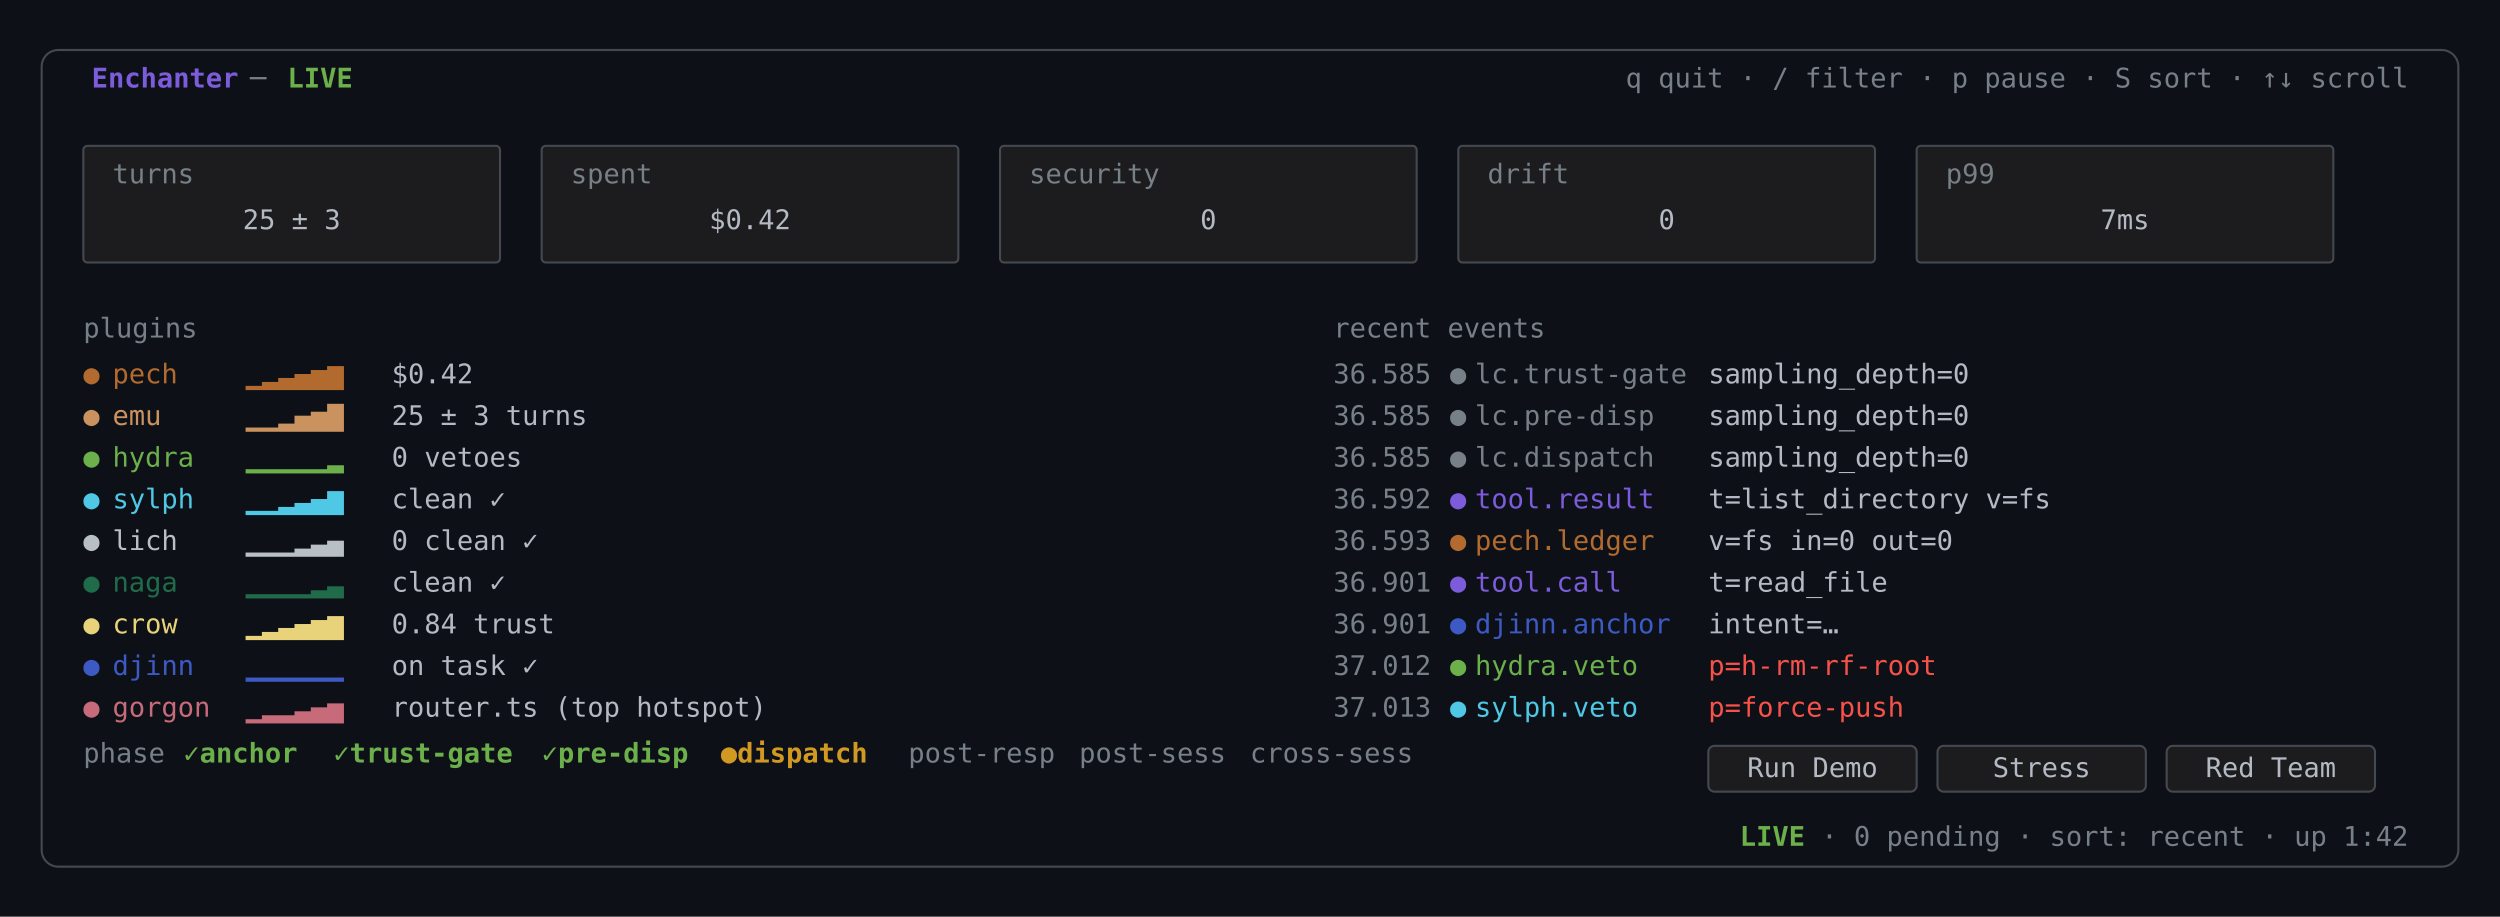
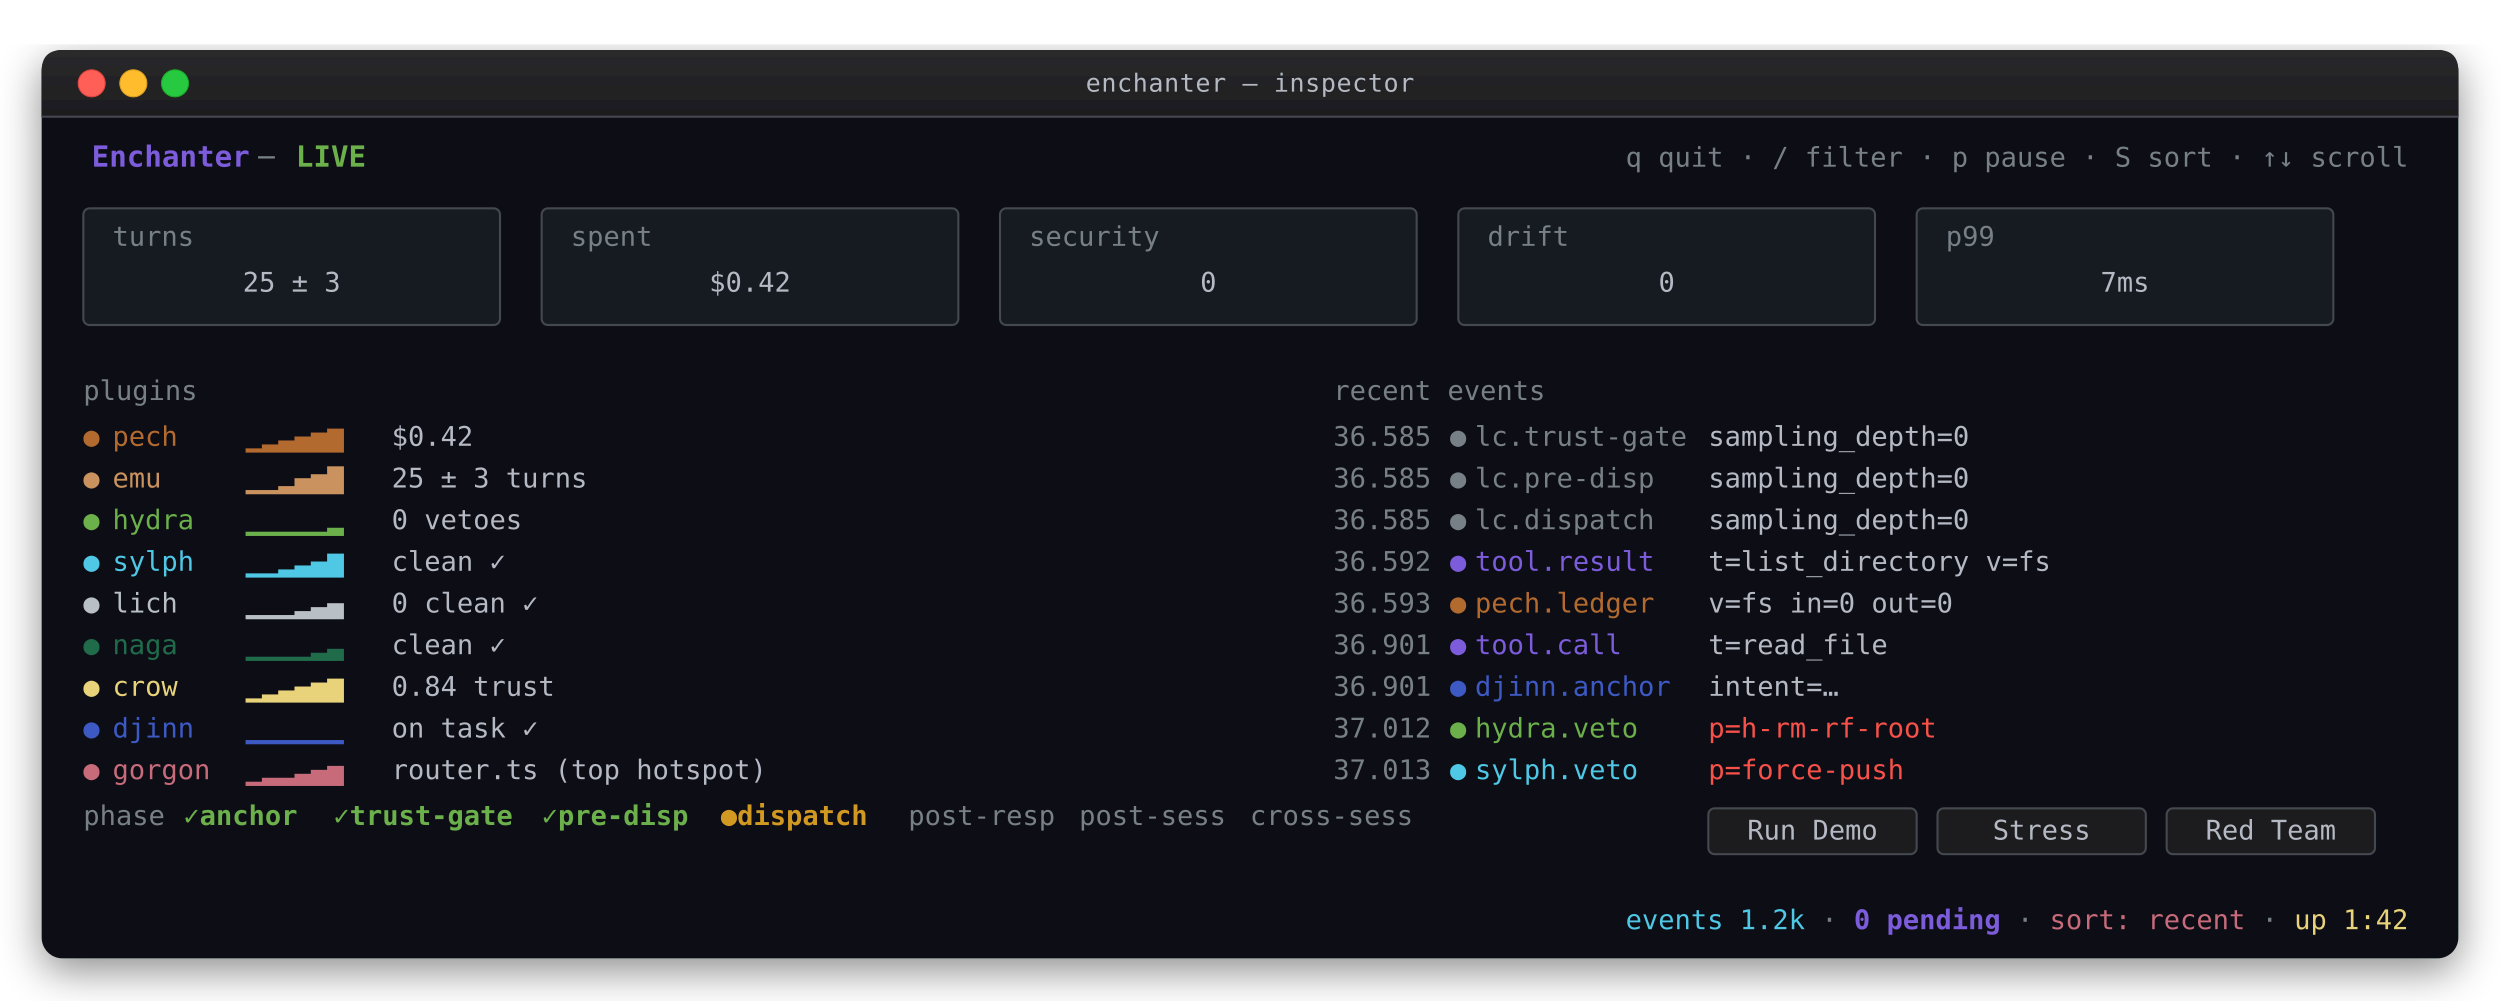
- <svg xmlns="http://www.w3.org/2000/svg" viewBox="0 0 1200 440" width="1200" height="440" role="img" aria-label="Enchanter — real-time MCP observability monitor" font-family="ui-monospace, SFMono-Regular, 'SF Mono', Menlo, Consolas, monospace" font-size="13">
+ <svg xmlns="http://www.w3.org/2000/svg" viewBox="0 0 1200 480" width="1200" height="480" role="img" aria-label="Enchanter — real-time MCP observability monitor" font-family="ui-monospace, SFMono-Regular, 'SF Mono', Menlo, Consolas, monospace" font-size="13">
+   <defs>
+     <filter id="shadow" x="-2%" y="-2%" width="104%" height="110%">
+       <feDropShadow dx="0" dy="6" stdDeviation="10" flood-color="#000" flood-opacity="0.45" />
+     </filter>
+     <linearGradient id="titleGrad" x1="0" y1="0" x2="0" y2="1">
+       <stop offset="0%" stop-color="#2a2a2c" />
+       <stop offset="100%" stop-color="#1c1c1e" />
+     </linearGradient>
+   </defs>
  <style>
    /* Match the TUI palette one-for-one */
-     .bg     { fill: #0d1117; }
-     .border { stroke: #44484f; fill: none; stroke-width: 1; }
    .label  { fill: #788087; }
    .body   { fill: #b4b9c3; }
    .amber  { fill: #d29922; font-weight: bold; }
    .red    { fill: #f85149; }
    .green  { fill: #6bb04a; font-weight: bold; }
    .violet { fill: #7c5cdb; font-weight: bold; }
+     .cyan   { fill: #4ec8e5; }
+     .magenta{ fill: #c76b7a; }
+     .gold   { fill: #e8d27a; }
    .pech   { fill: #b36a2e; }
    .emu    { fill: #c9925e; }
    .hydra  { fill: #6bb04a; }
    .sylph  { fill: #4ec8e5; }
    .lich   { fill: #b8bfc5; }
    .naga   { fill: #1f6b4a; }
    .crow   { fill: #e8d27a; }
    .djinn  { fill: #3d5ac4; }
    .gorgon { fill: #c76b7a; }
    .wixie  { fill: #7c5cdb; }
+     .titlebar-text { fill: #b4b9c3; letter-spacing: 0.3px; }

-     /* Pure-CSS hover: cards and buttons grow when you point at them.
-        Visible when the SVG is opened directly (or via &lt;object&gt;); README's
-        &lt;img&gt; tag won't propagate pointer events into the SVG, but the
-        click-through to docs/index.html does. */
-     .card, .btn { transition: transform 0.18s ease-out; transform-box: fill-box; transform-origin: center; cursor: pointer; }
+     /* Card + button hover-grow. Note: only fires when the SVG is loaded
+        directly (open hero.svg in a tab) — README's &lt;img&gt; embedding does
+        not forward pointer events into the SVG. */
+     .card, .btn {
+       transition: transform 0.18s ease-out;
+       transform-box: fill-box;
+       transform-origin: center;
+       cursor: pointer;
+     }
    .card:hover { transform: scale(1.06); }
    .btn:hover  { transform: scale(1.10); }
    .btn-bg     { fill: #1c1c1e; stroke: #44484f; stroke-width: 1; }
    .btn:hover .btn-bg { stroke: #7c5cdb; }
+     .card-bg    { fill: #161b22; stroke: #44484f; stroke-width: 1; }

-     /* LIVE blink — 700ms on/off */
-     .blink { animation: blink 1.4s steps(2, jump-none) infinite; }
-     @keyframes blink { 0%, 49% { opacity: 1; } 50%, 100% { opacity: 0; } }
+     /* Slow LIVE fade — 2s, ease in and out, opacity 1 -&gt; 0 -&gt; 1 */
+     .blink { animation: blink 2.0s ease-in-out infinite; }
+     @keyframes blink {
+       0%, 100% { opacity: 1; }
+       50%      { opacity: 0; }
+     }

-     /* Active phase pulse */
-     .phase-active { animation: pulse 1.6s ease-in-out infinite; }
-     @keyframes pulse { 0%, 100% { opacity: 0.6; } 50% { opacity: 1; } }
+     /* Active phase pulse — slower, more breath */
+     .phase-active { animation: pulse 2.4s ease-in-out infinite; }
+     @keyframes pulse { 0%, 100% { opacity: 0.55; } 50% { opacity: 1; } }
  </style>
-   <rect class="bg" width="1200" height="440" />
-   <rect x="20" y="24" width="1160" height="392" rx="8" ry="8" class="border" />
-   <text x="44" y="42" class="violet">Enchanter</text>
-   <text x="120" y="42" class="label">─</text>
-   <text x="138" y="42" class="green blink">LIVE</text>
-   <text x="1156" y="42" text-anchor="end" class="label">q quit · / filter · p pause · S sort · ↑↓ scroll</text>
-   <g transform="translate(40, 70)">
+   <g filter="url(#shadow)">
+     <rect x="20" y="24" width="1160" height="436" rx="10" ry="10" fill="#0d1117" />
+     <path d="M20,34 Q20,24 30,24 L1170,24 Q1180,24 1180,34 L1180,56 L20,56 Z" fill="url(#titleGrad)" />
+     <line x1="20" y1="56" x2="1180" y2="56" stroke="#44484f" stroke-width="1" />
+     <circle cx="44" cy="40" r="6.5" fill="#ff5f56" stroke="#e0443e" stroke-width="0.5" />
+     <circle cx="64" cy="40" r="6.5" fill="#ffbd2e" stroke="#dea123" stroke-width="0.5" />
+     <circle cx="84" cy="40" r="6.5" fill="#27c93f" stroke="#1aab29" stroke-width="0.5" />
+     <text x="600" y="44" text-anchor="middle" class="titlebar-text" font-size="12">enchanter — inspector</text>
+   </g>
+   <g transform="translate(0, 30)">
+     <text x="44" y="50" class="violet" font-size="14">Enchanter</text>
+     <text x="124" y="50" class="label">─</text>
+     <text x="142" y="50" class="green blink" font-size="14">LIVE</text>
+     <text x="1156" y="50" text-anchor="end" class="label">q quit · / filter · p pause · S sort · ↑↓ scroll</text>
+   </g>
+   <g transform="translate(40, 100)">
    <g class="card">
-       <rect class="btn-bg" x="0" y="0" width="200" height="56" rx="2" />
+       <rect class="card-bg" x="0" y="0" width="200" height="56" rx="3" />
      <text x="14" y="18" class="label">turns</text>
      <text x="100" y="40" text-anchor="middle" class="body">25 ± 3</text>
    </g>
    <g class="card" transform="translate(220, 0)">
-       <rect class="btn-bg" x="0" y="0" width="200" height="56" rx="2" />
+       <rect class="card-bg" x="0" y="0" width="200" height="56" rx="3" />
      <text x="14" y="18" class="label">spent</text>
      <text x="100" y="40" text-anchor="middle" class="body">$0.42</text>
    </g>
    <g class="card" transform="translate(440, 0)">
-       <rect class="btn-bg" x="0" y="0" width="200" height="56" rx="2" />
+       <rect class="card-bg" x="0" y="0" width="200" height="56" rx="3" />
      <text x="14" y="18" class="label">security</text>
      <text x="100" y="40" text-anchor="middle" class="body">0</text>
    </g>
    <g class="card" transform="translate(660, 0)">
-       <rect class="btn-bg" x="0" y="0" width="200" height="56" rx="2" />
+       <rect class="card-bg" x="0" y="0" width="200" height="56" rx="3" />
      <text x="14" y="18" class="label">drift</text>
      <text x="100" y="40" text-anchor="middle" class="body">0</text>
    </g>
    <g class="card" transform="translate(880, 0)">
-       <rect class="btn-bg" x="0" y="0" width="200" height="56" rx="2" />
+       <rect class="card-bg" x="0" y="0" width="200" height="56" rx="3" />
      <text x="14" y="18" class="label">p99</text>
      <text x="100" y="40" text-anchor="middle" class="body">7ms</text>
    </g>
  </g>
-   <g transform="translate(40, 162)">
+   <g transform="translate(40, 192)">
    <text x="0" y="0" class="label">plugins</text>
    <text x="600" y="0" class="label">recent events</text>
    <g transform="translate(0, 22)">
      <text x="0" class="pech">●</text>
      <text x="14" class="pech">pech</text>
      <text x="78" class="pech">▁▂▃▄▅▆</text>
      <text x="148" class="body">$0.42</text>
      <text x="0" y="20" class="emu">●</text>
      <text x="14" y="20" class="emu">emu</text>
      <text x="78" y="20" class="emu">▁▁▂▄▅▇</text>
      <text x="148" y="20" class="body">25 ± 3 turns</text>
      <text x="0" y="40" class="hydra">●</text>
      <text x="14" y="40" class="hydra">hydra</text>
      <text x="78" y="40" class="hydra">▁▁▁▁▁▂</text>
      <text x="148" y="40" class="body">0 vetoes</text>
      <text x="0" y="60" class="sylph">●</text>
      <text x="14" y="60" class="sylph">sylph</text>
      <text x="78" y="60" class="sylph">▁▁▂▃▄▆</text>
      <text x="148" y="60" class="body">clean ✓</text>
      <text x="0" y="80" class="lich">●</text>
      <text x="14" y="80" class="lich">lich</text>
      <text x="78" y="80" class="lich">▁▁▁▂▃▄</text>
      <text x="148" y="80" class="body">0 clean ✓</text>
      <text x="0" y="100" class="naga">●</text>
      <text x="14" y="100" class="naga">naga</text>
      <text x="78" y="100" class="naga">▁▁▁▁▂▃</text>
      <text x="148" y="100" class="body">clean ✓</text>
      <text x="0" y="120" class="crow">●</text>
      <text x="14" y="120" class="crow">crow</text>
      <text x="78" y="120" class="crow">▁▂▃▄▅▆</text>
      <text x="148" y="120" class="body">0.84 trust</text>
      <text x="0" y="140" class="djinn">●</text>
      <text x="14" y="140" class="djinn">djinn</text>
      <text x="78" y="140" class="djinn">▁▁▁▁▁▁</text>
      <text x="148" y="140" class="body">on task ✓</text>
      <text x="0" y="160" class="gorgon">●</text>
      <text x="14" y="160" class="gorgon">gorgon</text>
      <text x="78" y="160" class="gorgon">▁▂▂▃▄▅</text>
      <text x="148" y="160" class="body">router.ts (top hotspot)</text>
    </g>
    <g transform="translate(600, 22)">
      <text x="0" class="label">36.585</text>
      <text x="56" class="label">●</text>
      <text x="68" class="label">lc.trust-gate</text>
      <text x="180" class="body">sampling_depth=0</text>
      <text x="0" y="20" class="label">36.585</text>
      <text x="56" y="20" class="label">●</text>
      <text x="68" y="20" class="label">lc.pre-disp</text>
      <text x="180" y="20" class="body">sampling_depth=0</text>
      <text x="0" y="40" class="label">36.585</text>
      <text x="56" y="40" class="label">●</text>
      <text x="68" y="40" class="label">lc.dispatch</text>
      <text x="180" y="40" class="body">sampling_depth=0</text>
      <text x="0" y="60" class="label">36.592</text>
      <text x="56" y="60" class="wixie">●</text>
      <text x="68" y="60" class="wixie">tool.result</text>
      <text x="180" y="60" class="body">t=list_directory v=fs</text>
      <text x="0" y="80" class="label">36.593</text>
      <text x="56" y="80" class="pech">●</text>
      <text x="68" y="80" class="pech">pech.ledger</text>
      <text x="180" y="80" class="body">v=fs in=0 out=0</text>
      <text x="0" y="100" class="label">36.901</text>
      <text x="56" y="100" class="wixie">●</text>
      <text x="68" y="100" class="wixie">tool.call</text>
      <text x="180" y="100" class="body">t=read_file</text>
      <text x="0" y="120" class="label">36.901</text>
      <text x="56" y="120" class="djinn">●</text>
      <text x="68" y="120" class="djinn">djinn.anchor</text>
      <text x="180" y="120" class="body">intent=…</text>
      <text x="0" y="140" class="label">37.012</text>
      <text x="56" y="140" class="hydra">●</text>
      <text x="68" y="140" class="hydra">hydra.veto</text>
      <text x="180" y="140" class="red">p=h-rm-rf-root</text>
      <text x="0" y="160" class="label">37.013</text>
      <text x="56" y="160" class="sylph">●</text>
      <text x="68" y="160" class="sylph">sylph.veto</text>
      <text x="180" y="160" class="red">p=force-push</text>
    </g>
  </g>
-   <g transform="translate(40, 366)">
+   <g transform="translate(40, 396)">
    <text x="0" class="label">phase</text>
    <text x="48" class="green">✓anchor</text>
    <text x="120" class="green">✓trust-gate</text>
    <text x="220" class="green">✓pre-disp</text>
    <text x="306" class="amber phase-active">●dispatch</text>
    <text x="396" class="label">post-resp</text>
    <text x="478" class="label">post-sess</text>
    <text x="560" class="label">cross-sess</text>
  </g>
-   <g transform="translate(820, 358)">
+   <g transform="translate(820, 388)">
    <g class="btn">
      <rect class="btn-bg" x="0" y="0" width="100" height="22" rx="3" />
      <text x="50" y="15" text-anchor="middle" class="body">Run Demo</text>
    </g>
    <g class="btn" transform="translate(110, 0)">
      <rect class="btn-bg" x="0" y="0" width="100" height="22" rx="3" />
      <text x="50" y="15" text-anchor="middle" class="body">Stress</text>
    </g>
    <g class="btn" transform="translate(220, 0)">
      <rect class="btn-bg" x="0" y="0" width="100" height="22" rx="3" />
      <text x="50" y="15" text-anchor="middle" class="body">Red Team</text>
    </g>
  </g>
-   <text x="1156" y="406" text-anchor="end">
-     <tspan class="green blink">LIVE</tspan>
-     <tspan class="label"> · 0 pending · sort: recent · up 1:42</tspan>
+   <text x="1156" y="446" text-anchor="end">
+     <tspan class="cyan">events 1.2k</tspan>
+     <tspan class="label"> · </tspan>
+     <tspan class="violet">0 pending</tspan>
+     <tspan class="label"> · </tspan>
+     <tspan class="magenta">sort: recent</tspan>
+     <tspan class="label"> · </tspan>
+     <tspan class="gold">up 1:42</tspan>
  </text>
</svg>
